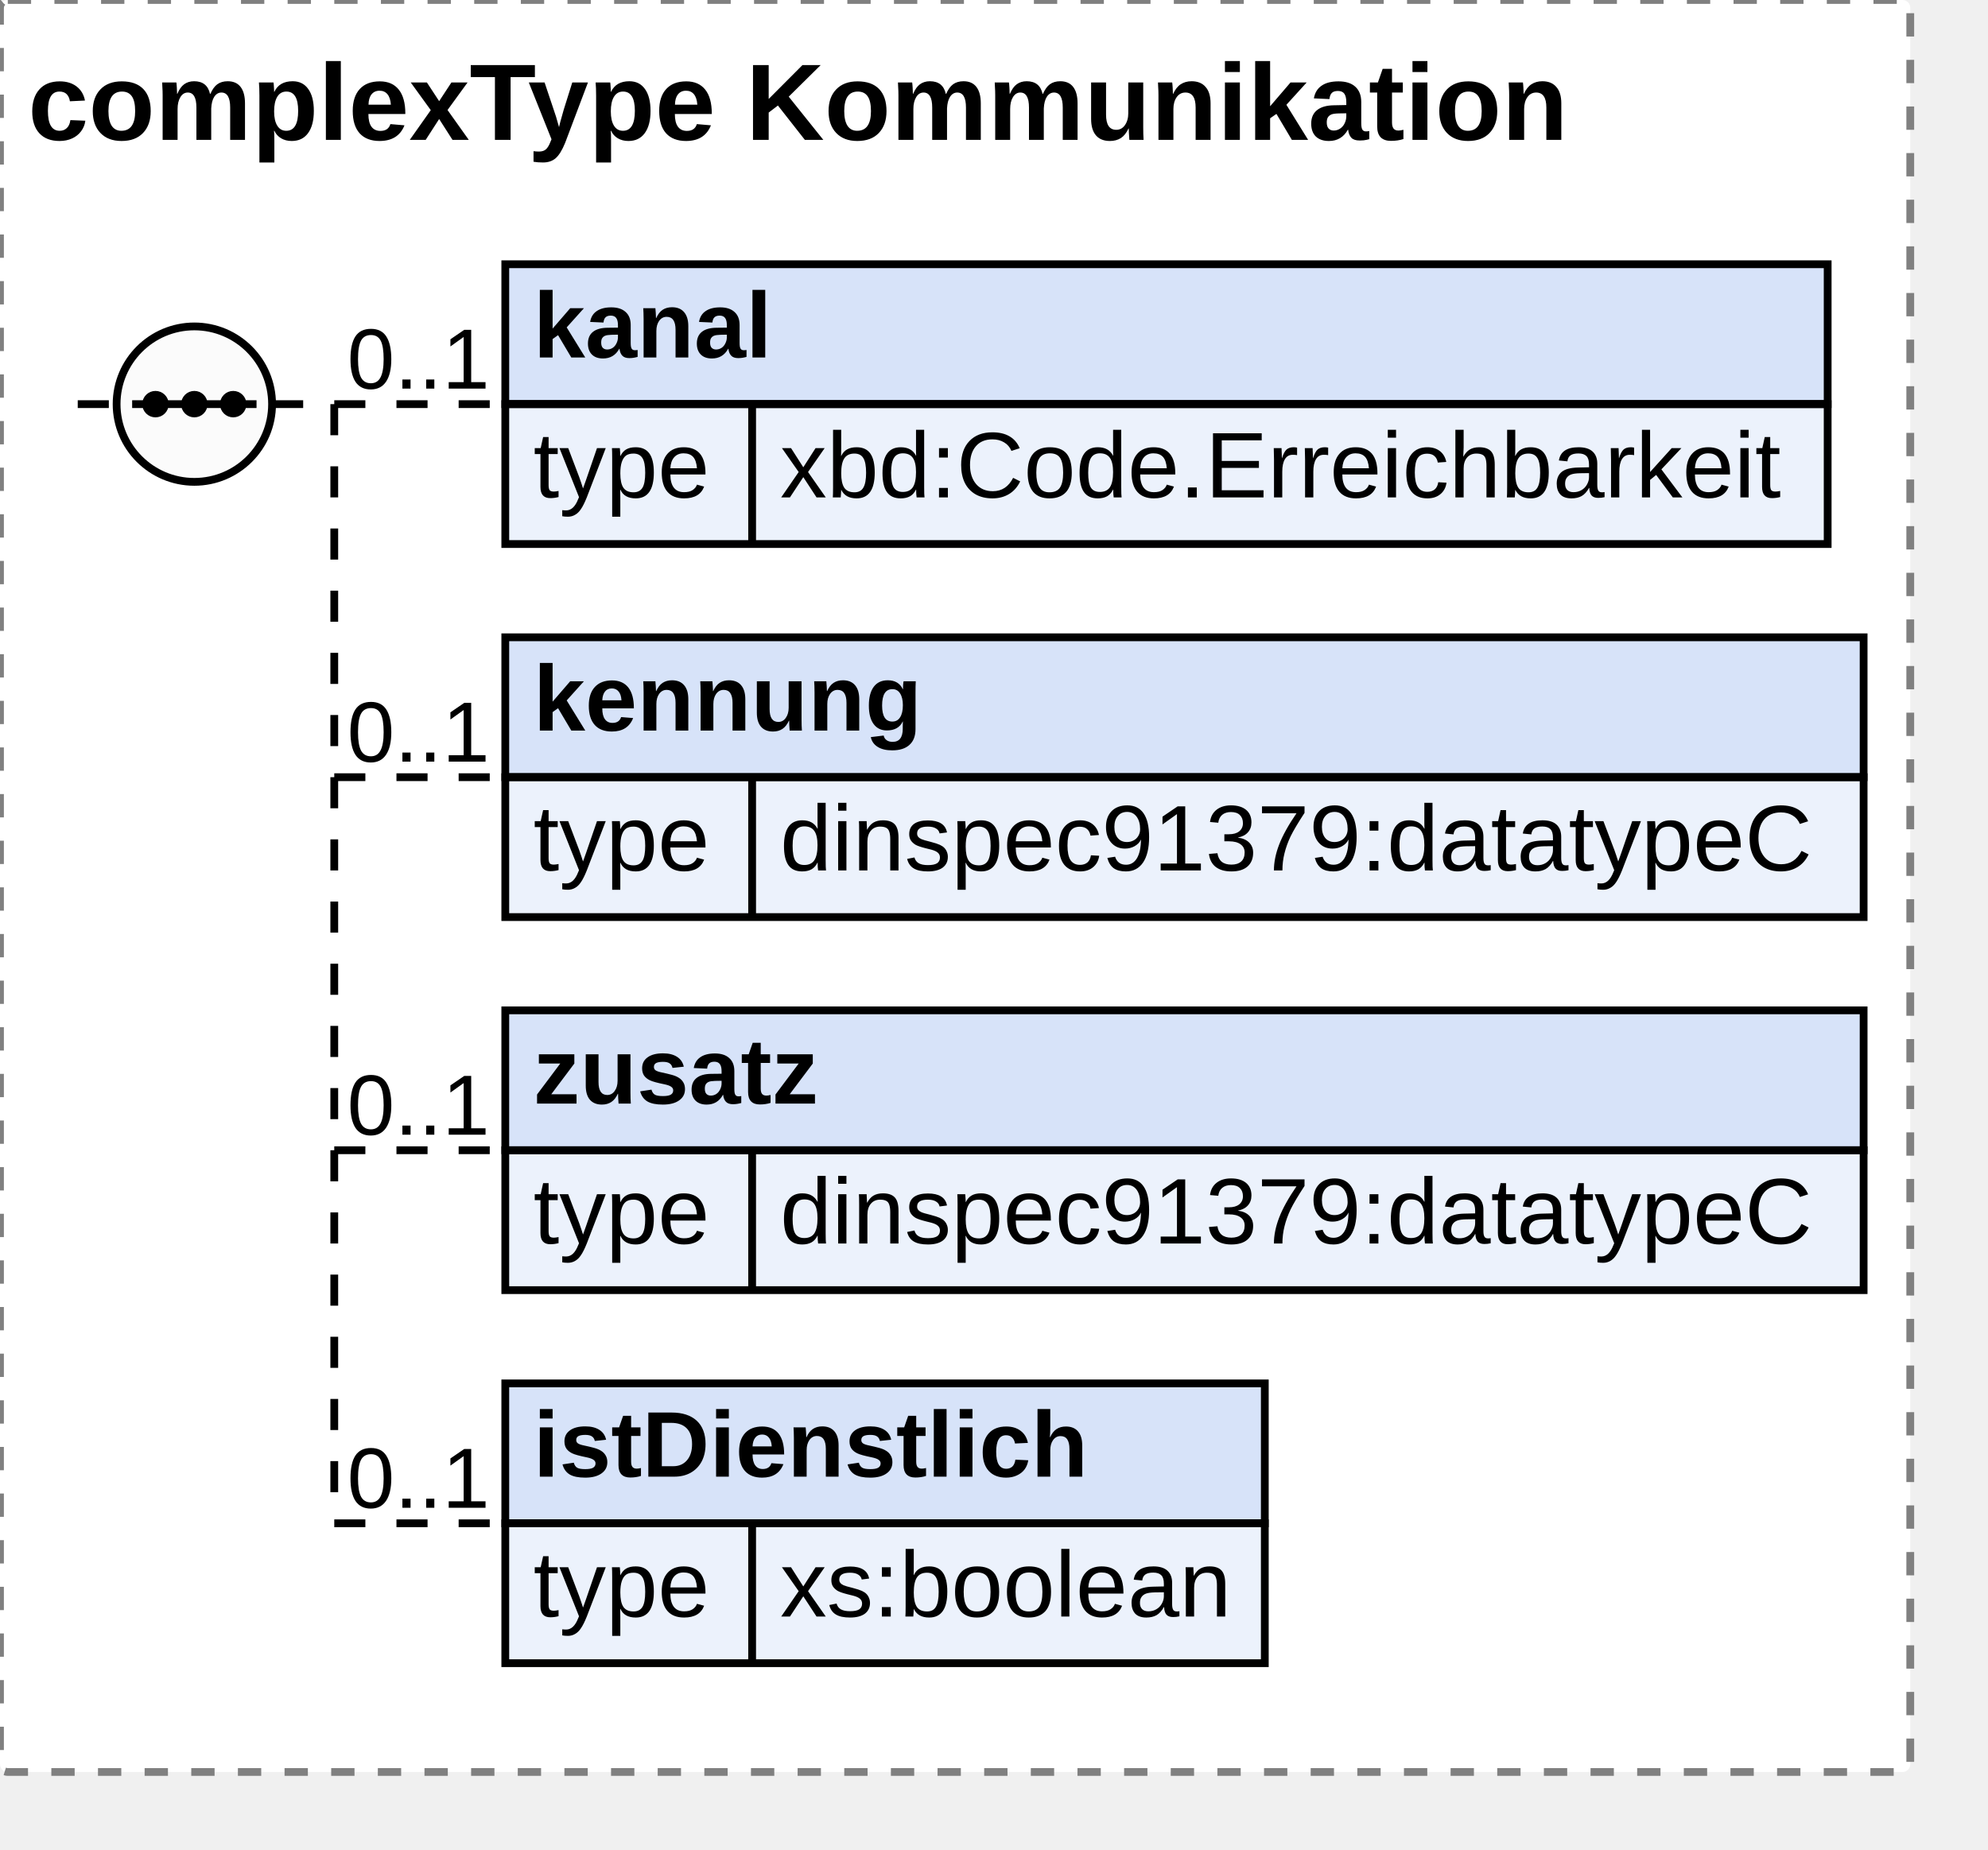
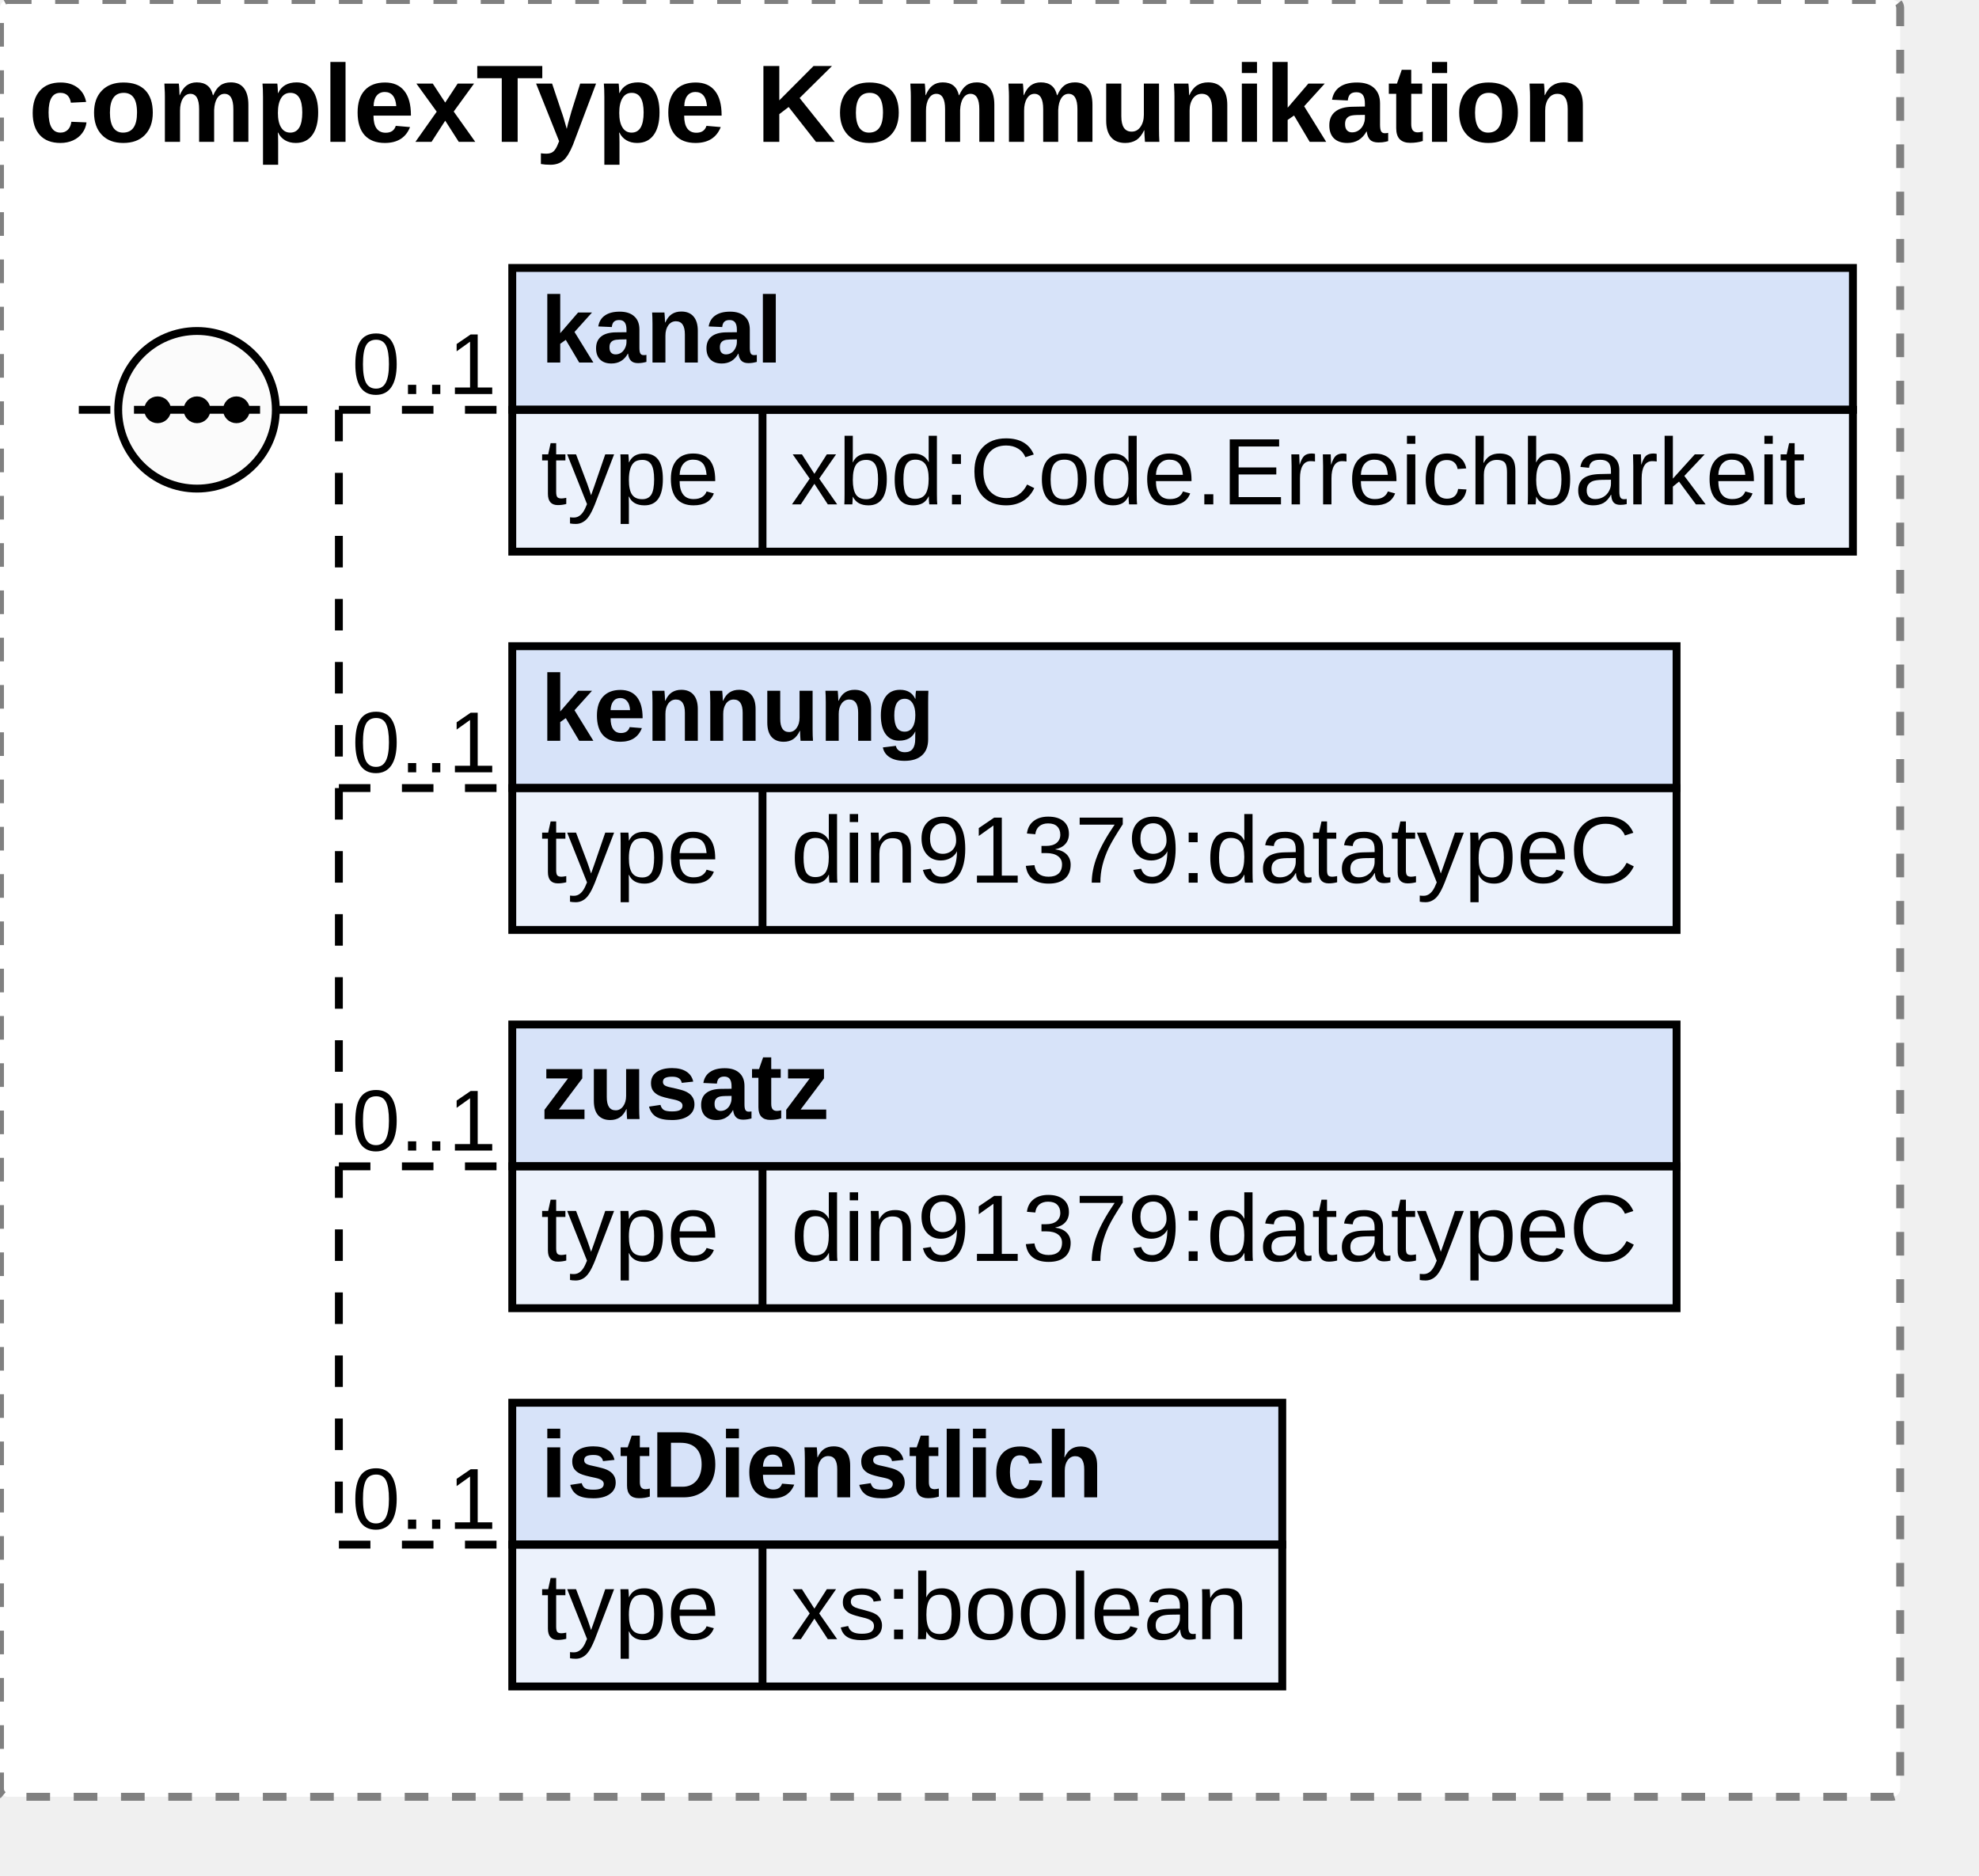
- <svg xmlns="http://www.w3.org/2000/svg" width="255.734" height="238">
+ <svg xmlns="http://www.w3.org/2000/svg" width="251.109" height="238">
  <defs>
    <style type="text/css">
                        text {
                            font-family: 'Arial';
                            fill: black;
                        }
                        text.at {
                            font-family: 'Arial';
                            fill: rgb(242, 152, 0);
                        }
                        line {
                            stroke: black;
                        }
                        line.type-structure {
                            stroke: black;
                        }
                        line.type-structure-optional {
                            stroke: black;
                            stroke-dasharray: 4, 4;
                        }
                        rect.attribute-upper {
                            stroke: black;
                            fill: rgb(255, 239, 211);
                        }
                        rect.element-upper {
                            stroke: black;
                            fill: rgb(215, 227, 249);
                        }
                        rect.element-lower {
                            stroke: black;
                            fill: rgb(236, 242, 252);
                        }
                        a text {
                            fill: black;
                        } 
                    </style>
  </defs>
-   <rect width="245.734" height="228" stroke-dasharray="3,3" rx="1" ry="1" style="stroke: grey;fill: white;" />
+   <rect width="241.109" height="228" stroke-dasharray="3,3" rx="1" ry="1" style="stroke: grey;fill: white;" />
  <text font-size="14" x="3.6" y="18" font-weight="bold">complexType Kommunikation</text>
  <g transform="translate(10,34)">
    <g transform="translate(55,0)">
      <rect width="170.109" height="18" class="element-upper" />
      <rect width="170.109" height="18" y="18" class="element-lower" />
      <text font-size="12" x="3.6" y="12" font-weight="bold">kanal</text>
      <line x1="0" y1="18" x2="170.109" y2="18" />
      <text font-size="12" fill="grey" x="3.6" y="30">type</text>
      <line x1="31.753" y1="18" x2="31.753" y2="36" />
      <text font-size="12" x="35.353" y="30">xbd:Code.Erreichbarkeit</text>
      <g transform="translate(170.1094,0)" />
    </g>
    <line x1="33" y1="18" x2="55" y2="18" class="type-structure-optional" />
    <text font-size="11" fill="black" x="53" y="16" text-anchor="end">0..1</text>
    <line x1="33" y1="18" x2="33" y2="18" class="type-structure-optional" />
    <g transform="translate(55,48)">
-       <rect width="174.734" height="18" class="element-upper" />
-       <rect width="174.734" height="18" y="18" class="element-lower" />
+       <rect width="147.734" height="18" class="element-upper" />
+       <rect width="147.734" height="18" y="18" class="element-lower" />
      <text font-size="12" x="3.6" y="12" font-weight="bold">kennung</text>
-       <line x1="0" y1="18" x2="174.734" y2="18" />
+       <line x1="0" y1="18" x2="147.734" y2="18" />
      <text font-size="12" fill="grey" x="3.6" y="30">type</text>
      <line x1="31.753" y1="18" x2="31.753" y2="36" />
-       <text font-size="12" x="35.353" y="30">dinspec91379:datatypeC</text>
-       <g transform="translate(174.7344,0)" />
+       <text font-size="12" x="35.353" y="30">din91379:datatypeC</text>
+       <g transform="translate(147.7344,0)" />
    </g>
    <line x1="33" y1="66" x2="55" y2="66" class="type-structure-optional" />
    <text font-size="11" fill="black" x="53" y="64" text-anchor="end">0..1</text>
    <line x1="33" y1="18" x2="33" y2="66" class="type-structure-optional" />
    <g transform="translate(55,96)">
-       <rect width="174.734" height="18" class="element-upper" />
-       <rect width="174.734" height="18" y="18" class="element-lower" />
+       <rect width="147.734" height="18" class="element-upper" />
+       <rect width="147.734" height="18" y="18" class="element-lower" />
      <text font-size="12" x="3.6" y="12" font-weight="bold">zusatz</text>
-       <line x1="0" y1="18" x2="174.734" y2="18" />
+       <line x1="0" y1="18" x2="147.734" y2="18" />
      <text font-size="12" fill="grey" x="3.6" y="30">type</text>
      <line x1="31.753" y1="18" x2="31.753" y2="36" />
-       <text font-size="12" x="35.353" y="30">dinspec91379:datatypeC</text>
-       <g transform="translate(174.7344,0)" />
+       <text font-size="12" x="35.353" y="30">din91379:datatypeC</text>
+       <g transform="translate(147.7344,0)" />
    </g>
    <line x1="33" y1="114" x2="55" y2="114" class="type-structure-optional" />
    <text font-size="11" fill="black" x="53" y="112" text-anchor="end">0..1</text>
    <line x1="33" y1="66" x2="33" y2="114" class="type-structure-optional" />
    <g transform="translate(55,144)">
      <rect width="97.703" height="18" class="element-upper" />
      <rect width="97.703" height="18" y="18" class="element-lower" />
      <text font-size="12" x="3.6" y="12" font-weight="bold">istDienstlich</text>
      <line x1="0" y1="18" x2="97.703" y2="18" />
      <text font-size="12" fill="grey" x="3.6" y="30">type</text>
      <line x1="31.753" y1="18" x2="31.753" y2="36" />
      <text font-size="12" x="35.353" y="30">xs:boolean</text>
      <g transform="translate(97.70312,0)" />
    </g>
    <line x1="33" y1="162" x2="55" y2="162" class="type-structure-optional" />
    <text font-size="11" fill="black" x="53" y="160" text-anchor="end">0..1</text>
    <line x1="33" y1="114" x2="33" y2="162" class="type-structure-optional" />
    <circle cx="15" cy="18" r="10" stroke="black" fill="rgb(251, 251, 251)" />
    <line x1="0" y1="18" x2="5" y2="18" class="type-structure-optional" />
    <line x1="25" y1="18" x2="33" y2="18" class="type-structure-optional" />
    <circle cx="10" cy="18" r="1.2" stroke="black" fill="black" />
    <circle cx="15" cy="18" r="1.2" stroke="black" fill="black" />
    <circle cx="20" cy="18" r="1.2" stroke="black" fill="black" />
    <line x1="7" y1="18" x2="23" y2="18" />
  </g>
</svg>
